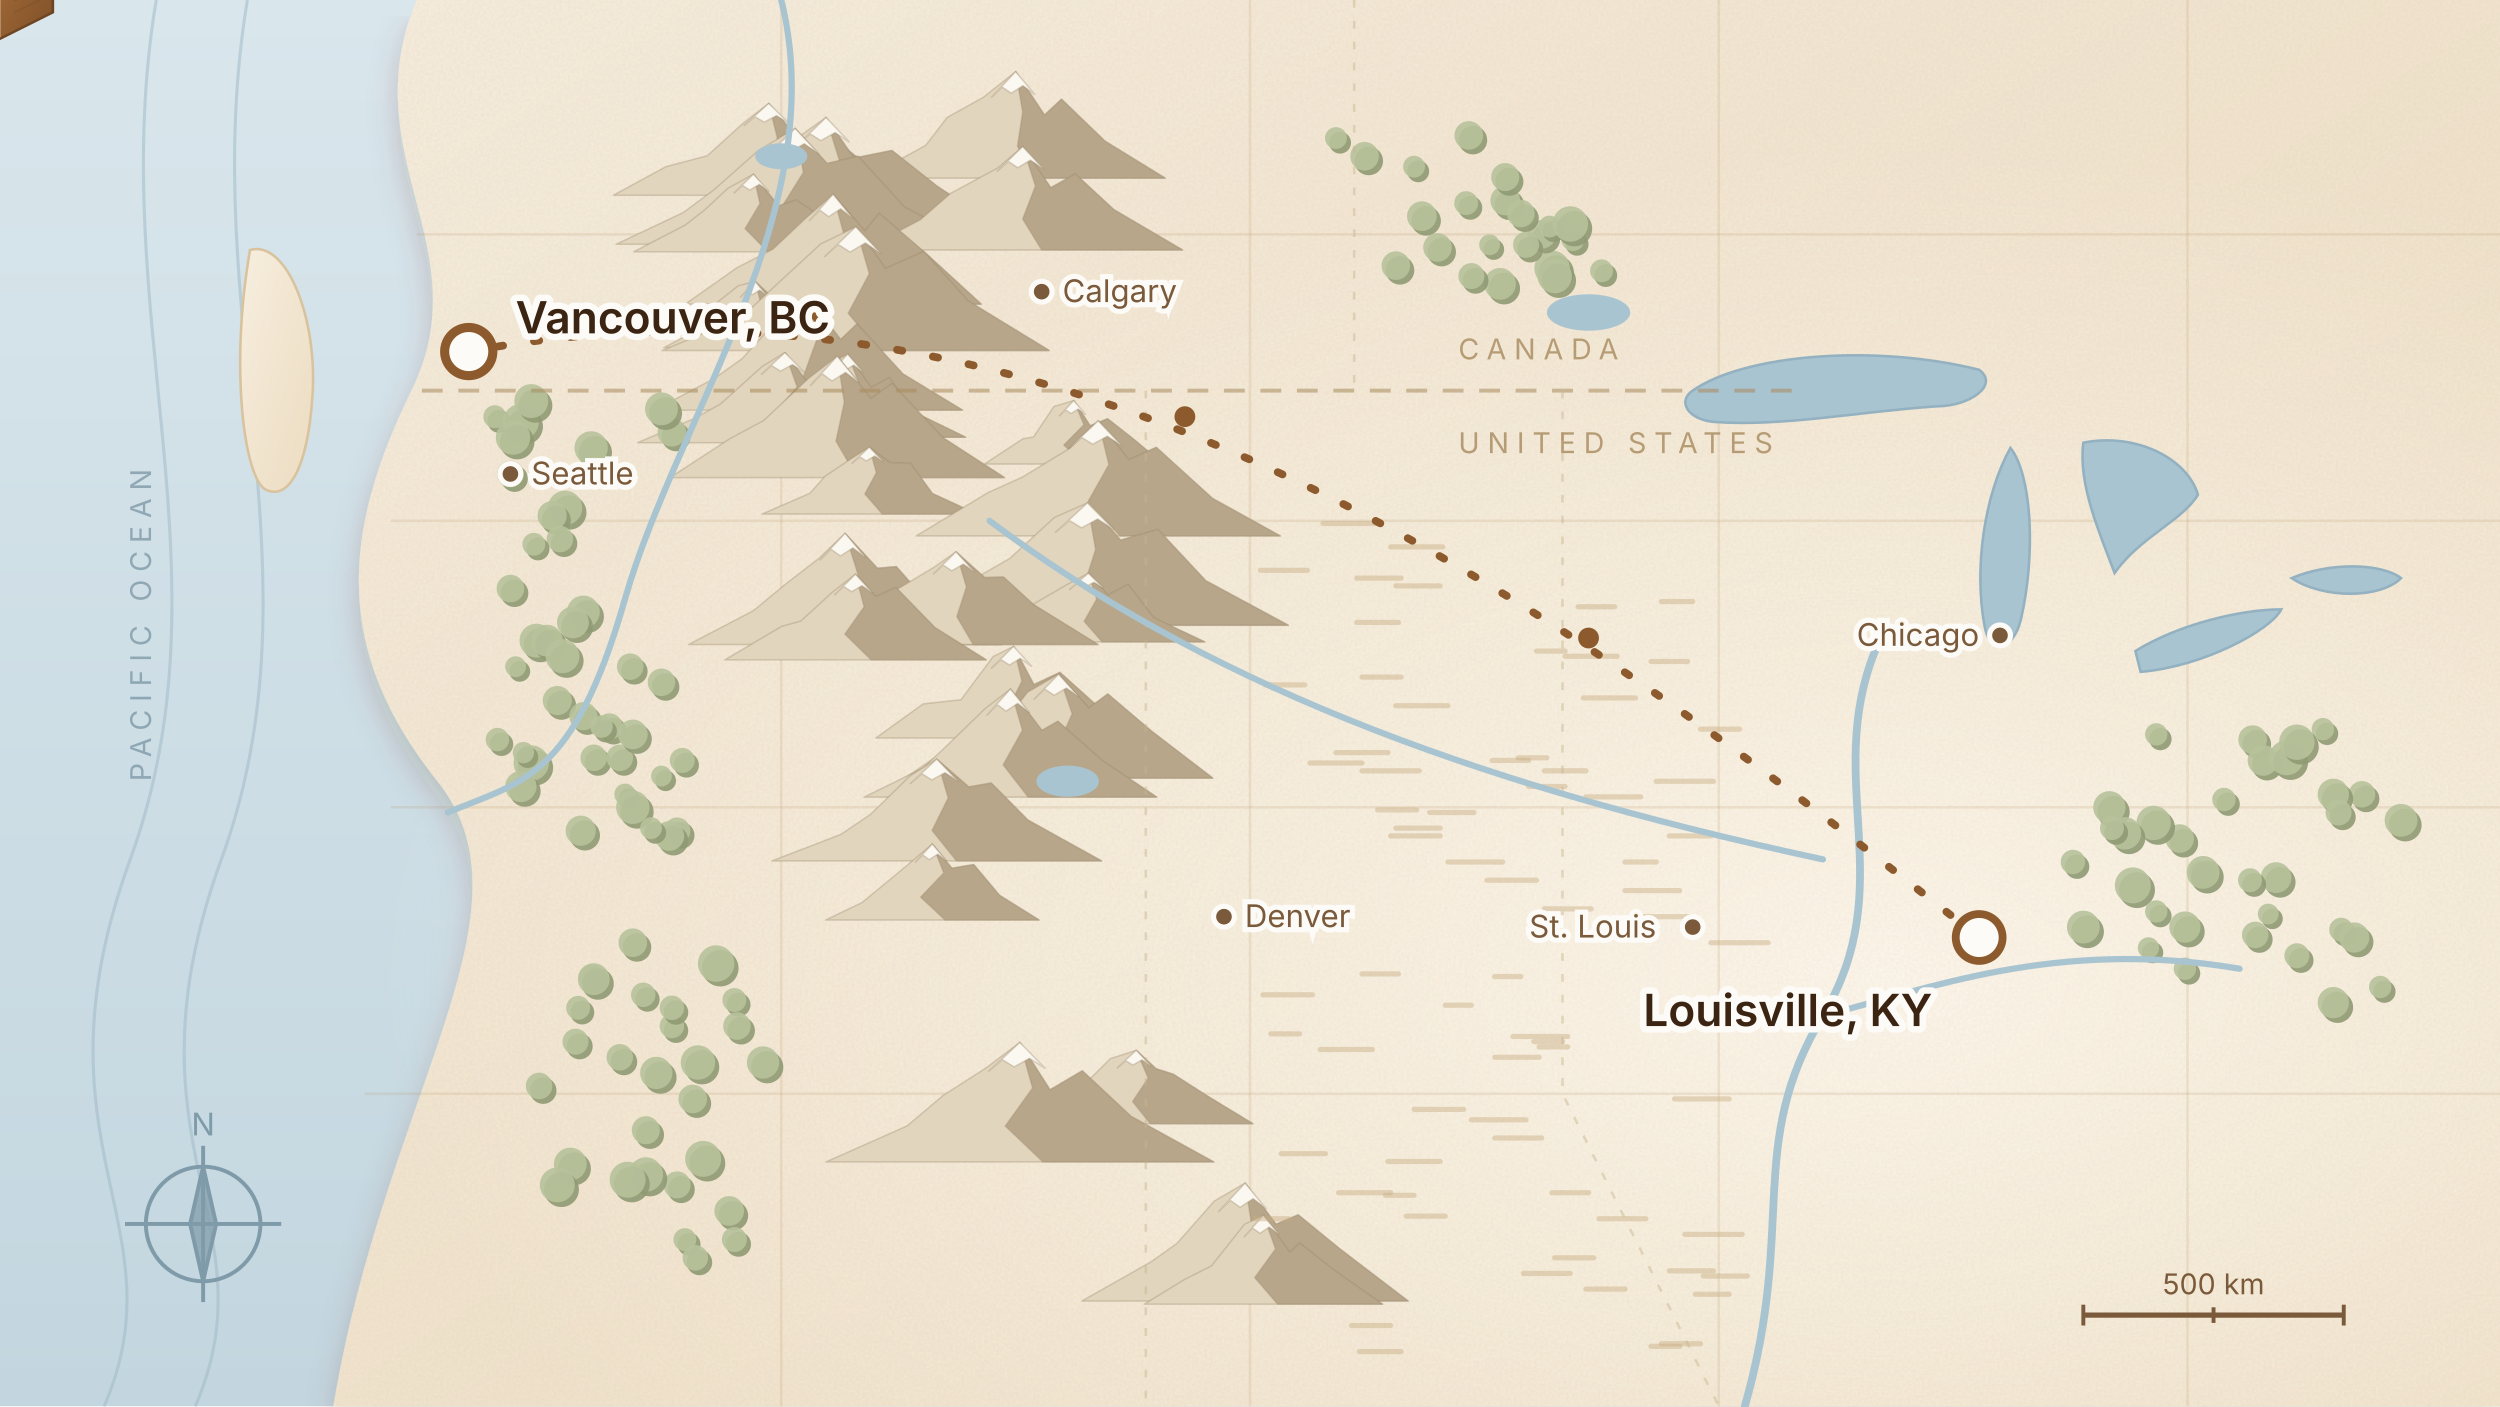
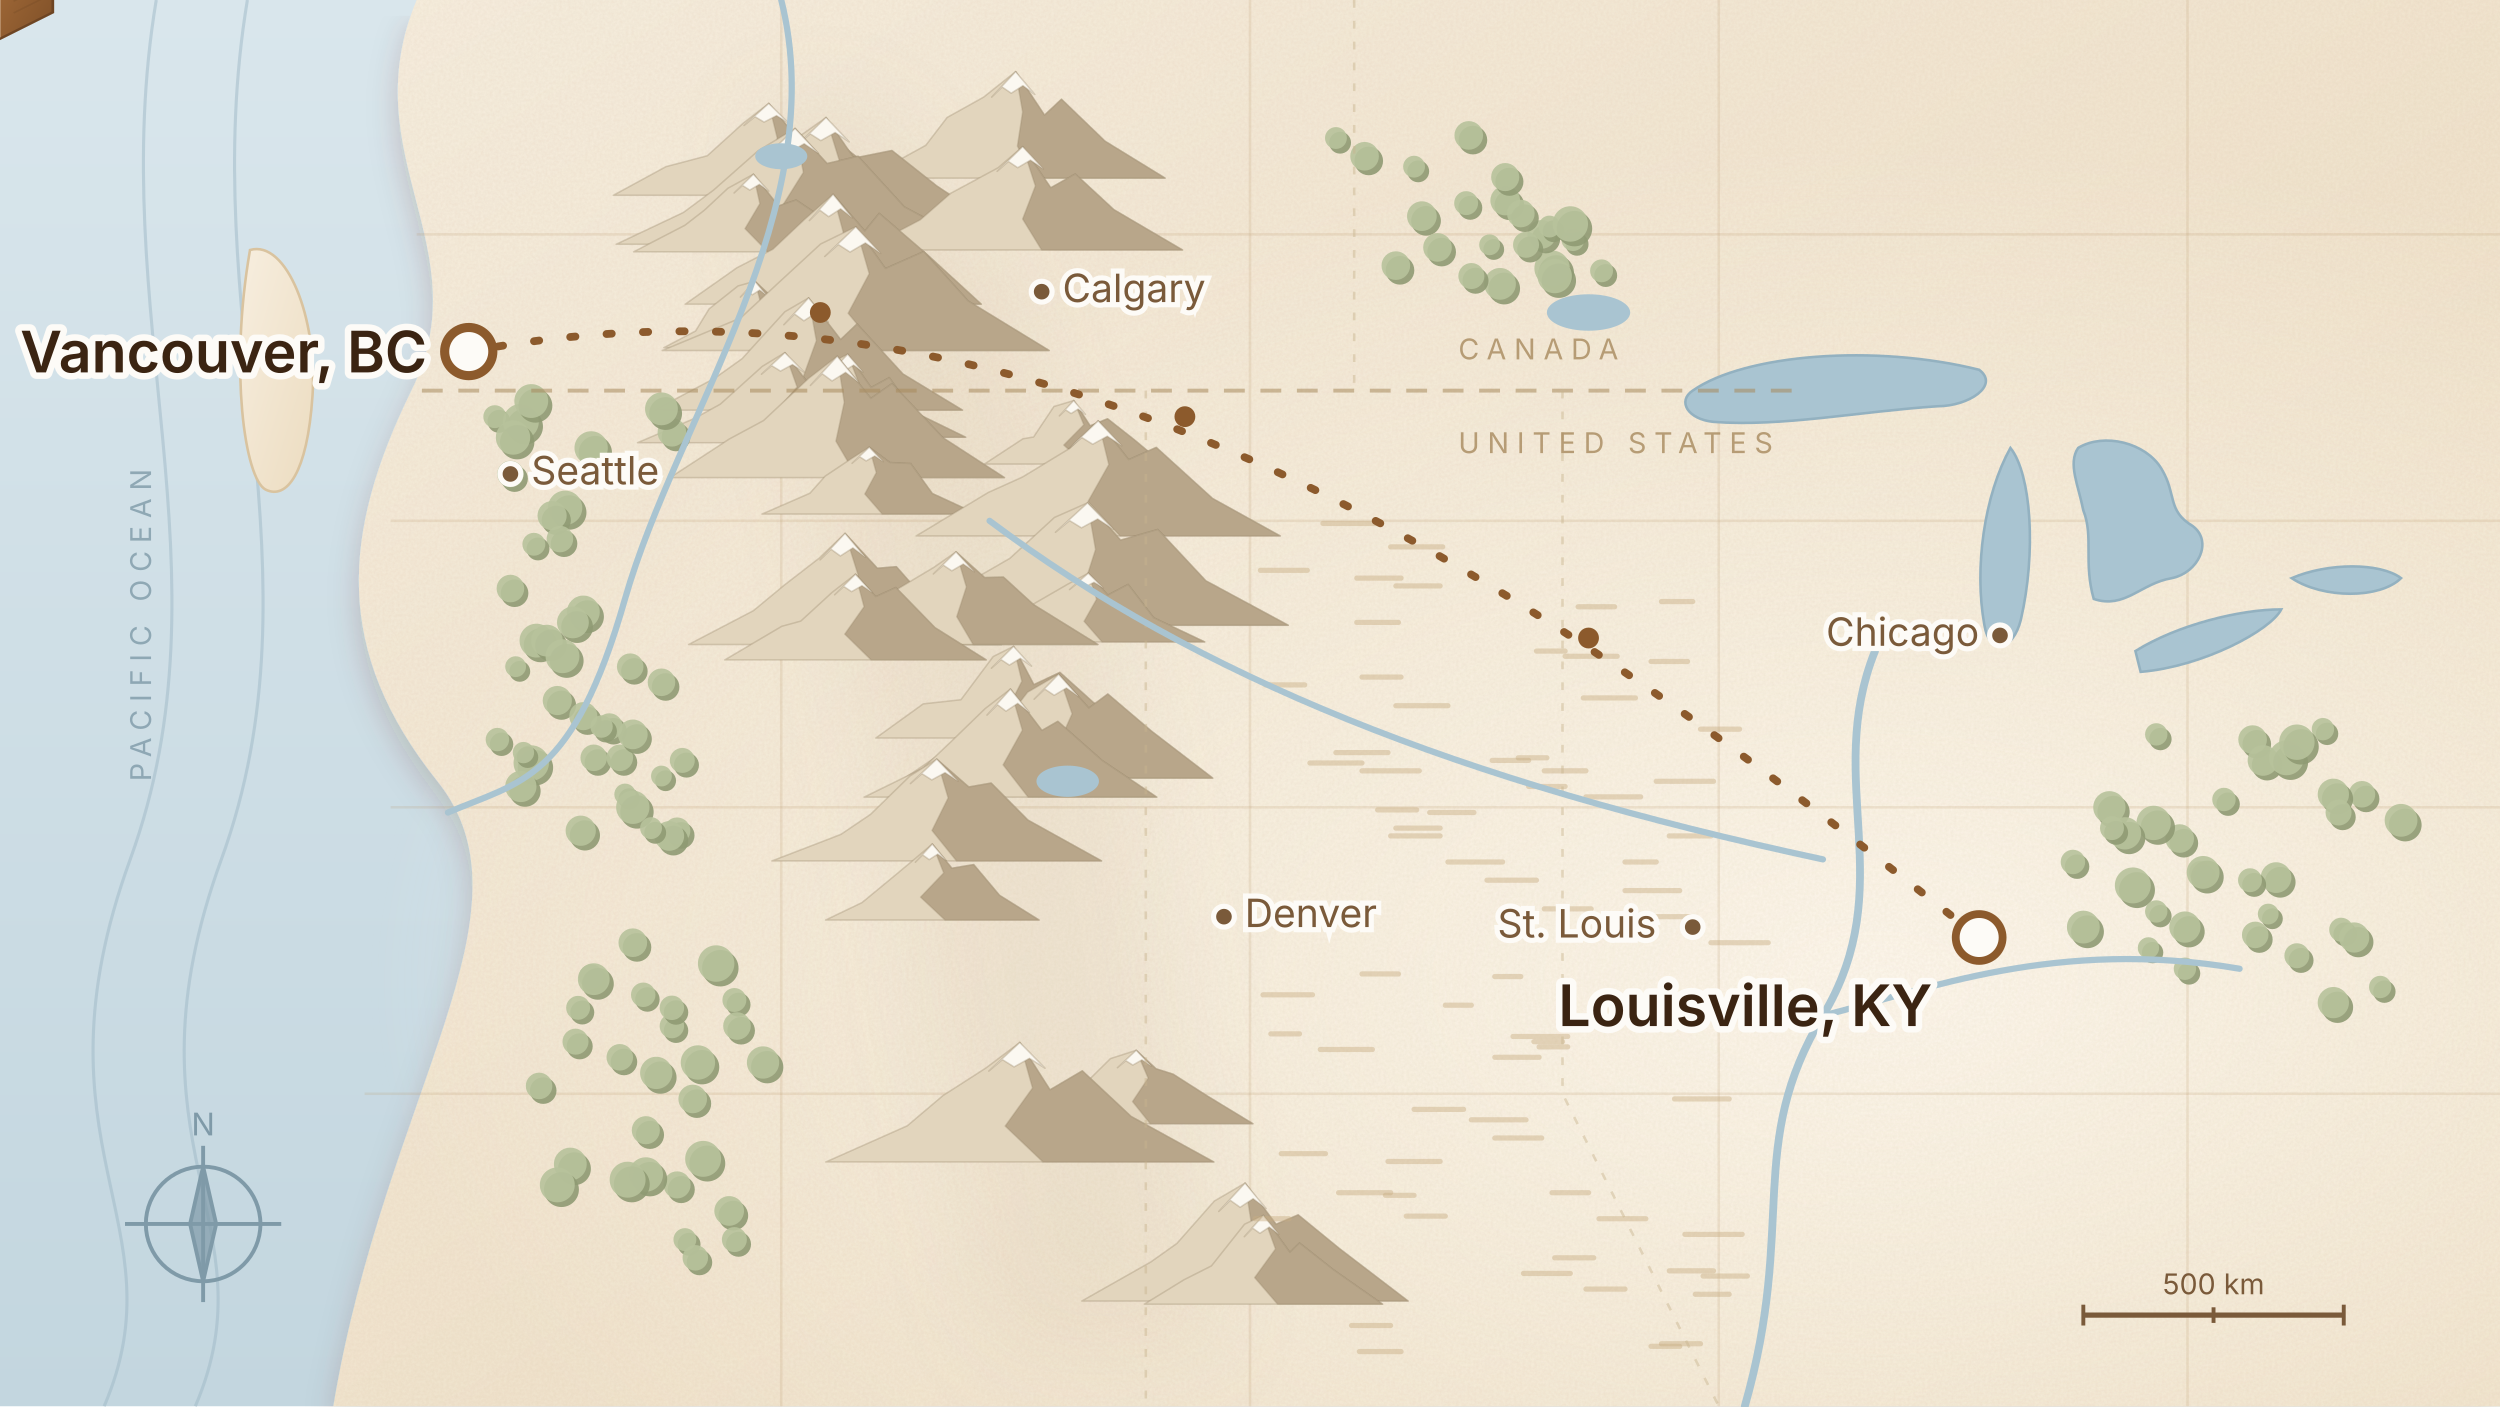
<svg xmlns="http://www.w3.org/2000/svg" viewBox="0 0 960 540" width="960" height="540">
  <style>
  text { font-family: -apple-system, "SF Pro Text", Inter, Helvetica, sans-serif; }
  .m-route { animation: march 1.6s linear infinite; }
  .m-box { offset-path: path("M760 360C620 250 420 90 180 135"); offset-rotate: 0deg; animation: ride 9s cubic-bezier(.45, 0, .55, 1) infinite; }
  .m-pulse { transform-box: fill-box; transform-origin: center; animation: pulse 2.2s ease-out infinite; }
  @keyframes march { to { stroke-dashoffset: -44; } }
  @keyframes ride { 0% { offset-distance: 0%; opacity: 0; } 8% { opacity: 1; } 88% { opacity: 1; } 100% { offset-distance: 100%; opacity: 0; } }
  @keyframes pulse { from { transform: scale(1); opacity: .8; } to { transform: scale(2.6); opacity: 0; } }
  @media (prefers-reduced-motion: reduce) { .m-route, .m-pulse { animation: none; } .m-box { animation: none; offset-distance: 55%; } }
</style>
  <defs>
    <linearGradient id="bx-t" x1="0" y1="0" x2="1" y2="1">
      <stop offset="0" stop-color="#f2cf9c" />
      <stop offset="1" stop-color="#dcab6f" />
    </linearGradient>
    <linearGradient id="bx-l" x1="0" y1="0" x2="0" y2="1">
      <stop offset="0" stop-color="#cf9a62" />
      <stop offset="1" stop-color="#b47b44" />
    </linearGradient>
    <linearGradient id="bx-r" x1="0" y1="0" x2="1" y2="1">
      <stop offset="0" stop-color="#a66d3a" />
      <stop offset="1" stop-color="#7f5028" />
    </linearGradient>
  </defs>
  <symbol id="bx" viewBox="0 0 40 40">
    <path d="M20 4 36 12V30L20 38 4 30V12Z" fill="#6e4523" />
    <path d="M20 4.8 35.2 12.4 20 20 4.8 12.4Z" fill="url(#bx-t)" />
    <path d="M4.8 12.4 20 20V37.2L4.8 29.6Z" fill="url(#bx-l)" />
    <path d="M20 20 35.2 12.4V29.6L20 37.2Z" fill="url(#bx-r)" />
    <path d="M24 26.5 34 21.5M24 30 34 25" stroke="#6e4523" stroke-opacity=".25" stroke-width=".5" />
    <path d="M10.4 9.6 14.4 7.6 30.4 15.6 26.4 17.6Z" fill="#f6dcaa" />
    <path d="M26.4 17.6 30.4 15.6V20.4L26.4 22.4Z" fill="#e2c086" />
    <path d="M4.8 12.4 20 4.8 35.2 12.4" fill="none" stroke="#fff3dc" stroke-opacity=".75" stroke-width=".7" stroke-linejoin="round" />
    <path d="M20 20V37.2" stroke="#fff3dc" stroke-opacity=".35" stroke-width=".5" />
  </symbol>
  <symbol id="bxl" viewBox="0 0 40 40">
    <use href="#bx" />
    <path d="M8 20.5 15.5 24.2V30.4L8 26.7Z" fill="#fbfaf5" />
    <path d="M9.4 23 9.4 26.4M10.6 23.6 10.6 27M12 24.3 12 27.7M13.4 25 13.4 28.4M14.4 25.5 14.4 28.9" stroke="#2b2b2b" stroke-width=".55" />
  </symbol>
  <defs>
    <linearGradient id="m-sea" x1="0" y1="0" x2="0" y2="1">
      <stop offset="0" stop-color="#d9e6ec" />
      <stop offset="1" stop-color="#c3d6df" />
    </linearGradient>
    <linearGradient id="m-land" x1="0" y1="0" x2="1" y2="1">
      <stop offset="0" stop-color="#f7eedf" />
      <stop offset="1" stop-color="#ecdcc0" />
    </linearGradient>
    <radialGradient id="m-glow" cx=".75" cy=".7" r=".6">
      <stop offset="0" stop-color="#fffaf0" stop-opacity=".9" />
      <stop offset="1" stop-color="#fffaf0" stop-opacity="0" />
    </radialGradient>
    <filter id="m-grain">
      <feTurbulence type="fractalNoise" baseFrequency=".9" numOctaves="2" seed="4" />
      <feColorMatrix values="0 0 0 0 .35 0 0 0 0 .22 0 0 0 0 .1 0 0 0 .5 0" />
    </filter>
    <clipPath id="m-clip">
      <path d="M160 0C135 60 185 95 158 150S128 250 168 300 148 420 128 540H960V0Z" />
    </clipPath>
+     <filter id="m-blur" x="-20%" y="-20%" width="140%" height="140%">
+       <feGaussianBlur stdDeviation="18" />
+     </filter>
    <filter id="m-soft" x="-10%" y="-10%" width="120%" height="120%">
      <feDropShadow dx="0" dy="6" stdDeviation="6" flood-color="#5a3412" flood-opacity=".18" />
    </filter>
  </defs>
  <rect width="960" height="540" fill="url(#m-sea)" />
  <g fill="none" stroke="#9fb9c6" stroke-opacity=".5" stroke-width="1.2">
    <path d="M60 0C40 120 90 220 50 330S70 470 40 540" />
    <path d="M95 0C75 120 125 220 85 330S105 470 75 540" />
  </g>
  <path d="M160 0C135 60 185 95 158 150S128 250 168 300 148 420 128 540H960V0Z" fill="url(#m-land)" filter="url(#m-soft)" />
  <rect width="960" height="540" fill="url(#m-glow)" />
  <rect width="960" height="540" filter="url(#m-grain)" clip-path="url(#m-clip)" opacity=".18" />
  <g fill="none" stroke="#b89a6c" stroke-opacity=".18" stroke-width="1">
    <path d="M160 90H960M150 200H960M150 310H960M140 420H960" />
    <path d="M300 0V540M480 0V540M660 0V540M840 0V540" />
  </g>
+   <path d="M330 40C420 120 440 300 470 520L380 520C350 330 300 150 290 40Z" fill="#8a6a42" opacity=".07" filter="url(#m-blur)" />
  <g stroke="#9c8a6d" stroke-opacity=".35" stroke-width=".6" stroke-linejoin="round">
    <path d="M332.6 68.4L355.5 55.8L363.7 45.1L377.7 37.3L390.0 27.5L401.1 44.2L407.6 38.1L424.3 54.2L447.4 68.4Z" fill="#e2d5bd" />
    <path d="M390.0 27.5L392.7 43.0L390.7 56.1L396.9 68.4L447.4 68.4L424.3 54.2L407.6 38.1L401.1 44.2Z" fill="#b8a68a" />
    <path d="M380.8 37.3L390.0 27.5L397.4 36.3L392.8 32.9L388.3 35.8L384.8 33.4Z" fill="#fbf8f1" />
    <path d="M235.5 75.0L255.7 64.0L271.6 59.8L285.4 47.3L295.2 39.7L307.1 54.2L314.9 49.3L333.5 63.8L354.9 75.0Z" fill="#e2d5bd" />
    <path d="M295.2 39.7L298.5 53.1L294.6 64.4L302.4 75.0L354.9 75.0L333.5 63.8L314.9 49.3L307.1 54.2Z" fill="#b8a68a" />
    <path d="M285.7 48.2L295.2 39.7L303.0 47.4L298.2 44.4L293.4 46.9L289.9 44.8Z" fill="#fbf8f1" />
    <path d="M248.7 88.6L276.9 75.1L289.2 66.1L305.2 53.6L317.2 45.1L327.9 60.7L342.5 57.8L359.7 71.4L385.7 88.6Z" fill="#e2d5bd" />
    <path d="M317.2 45.1L322.3 61.6L315.0 75.5L325.5 88.6L385.7 88.6L359.7 71.4L342.5 57.8L327.9 60.7Z" fill="#b8a68a" />
    <path d="M306.3 55.6L317.2 45.1L326.1 54.5L320.7 50.9L315.2 54.0L311.1 51.4Z" fill="#fbf8f1" />
    <path d="M236.6 93.8L262.4 81.6L274.0 73.0L291.1 57.9L305.3 49.3L317.6 62.8L329.5 60.0L347.2 79.4L374.0 93.8Z" fill="#e2d5bd" />
    <path d="M305.3 49.3L308.5 66.2L299.6 80.4L313.6 93.8L374.0 93.8L347.2 79.4L329.5 60.0L317.6 62.8Z" fill="#b8a68a" />
    <path d="M294.3 60.0L305.3 49.3L314.3 58.9L308.8 55.2L303.3 58.4L299.1 55.7Z" fill="#fbf8f1" />
    <path d="M331.3 96.0L353.4 84.4L365.1 74.2L383.3 64.4L392.7 56.3L403.5 72.1L412.9 66.8L427.7 80.5L454.1 96.0Z" fill="#e2d5bd" />
    <path d="M392.7 56.3L397.6 71.4L392.7 84.1L400.0 96.0L454.1 96.0L427.7 80.5L412.9 66.8L403.5 72.1Z" fill="#b8a68a" />
    <path d="M382.9 65.8L392.7 56.3L400.7 64.9L395.7 61.5L390.8 64.4L387.2 62.0Z" fill="#fbf8f1" />
    <path d="M243.3 96.7L263.0 86.5L270.5 80.7L279.5 72.3L289.3 66.9L298.9 79.1L305.7 76.8L315.5 83.4L335.2 96.7Z" fill="#e2d5bd" />
    <path d="M289.3 66.9L291.8 78.2L286.1 87.8L294.8 96.7L335.2 96.7L315.5 83.4L305.7 76.8L298.9 79.1Z" fill="#b8a68a" />
    <path d="M281.9 74.1L289.3 66.9L295.2 73.4L291.6 70.8L287.9 73.0L285.1 71.2Z" fill="#fbf8f1" />
    <path d="M263.1 116.8L283.0 102.8L296.8 95.7L309.0 84.2L319.9 74.6L332.1 88.7L337.6 81.9L356.3 98.0L376.8 116.8Z" fill="#e2d5bd" />
    <path d="M319.9 74.6L324.2 90.6L318.1 104.1L326.8 116.8L376.8 116.8L356.3 98.0L337.6 81.9L332.1 88.7Z" fill="#b8a68a" />
    <path d="M310.8 84.7L319.9 74.6L327.3 83.7L322.8 80.2L318.2 83.2L314.8 80.7Z" fill="#fbf8f1" />
    <path d="M254.9 133.5L267.1 127.1L272.3 118.6L283.4 109.8L289.9 108.0L297.5 115.1L300.4 111.4L311.7 123.5L324.9 133.5Z" fill="#e2d5bd" />
    <path d="M289.9 108.0L292.5 117.7L289.4 125.8L294.1 133.5L324.9 133.5L311.7 123.5L300.4 111.4L297.5 115.1Z" fill="#b8a68a" />
    <path d="M284.3 114.1L289.9 108.0L294.5 113.5L291.7 111.4L288.9 113.2L286.8 111.7Z" fill="#fbf8f1" />
    <path d="M254.3 134.6L284.4 122.1L298.5 109.0L315.1 93.7L328.6 87.1L340.0 103.1L354.7 96.6L371.8 115.6L402.9 134.6Z" fill="#e2d5bd" />
    <path d="M328.6 87.1L333.8 105.1L325.7 120.3L337.5 134.6L402.9 134.6L371.8 115.6L354.7 96.6L340.0 103.1Z" fill="#b8a68a" />
    <path d="M316.7 98.5L328.6 87.1L338.2 97.3L332.3 93.3L326.4 96.8L321.9 93.9Z" fill="#fbf8f1" />
    <path d="M251.3 157.5L274.5 145.2L285.0 137.7L301.4 119.7L310.5 114.4L322.8 130.4L329.1 124.4L346.7 143.6L369.6 157.5Z" fill="#e2d5bd" />
    <path d="M310.5 114.4L313.5 130.8L308.5 144.6L317.6 157.5L369.6 157.5L346.7 143.6L329.1 124.4L322.8 130.4Z" fill="#b8a68a" />
    <path d="M301.0 124.7L310.5 114.4L318.1 123.7L313.4 120.1L308.7 123.2L305.1 120.6Z" fill="#fbf8f1" />
    <path d="M280.3 167.9L299.7 159.5L309.2 151.7L318.0 140.0L325.5 136.0L334.5 148.8L341.5 145.0L350.9 158.2L370.8 167.9Z" fill="#e2d5bd" />
    <path d="M325.5 136.0L330.2 148.1L326.6 158.3L330.9 167.9L370.8 167.9L350.9 158.2L341.5 145.0L334.5 148.8Z" fill="#b8a68a" />
    <path d="M318.3 143.7L325.5 136.0L331.4 142.9L327.8 140.2L324.2 142.5L321.4 140.6Z" fill="#fbf8f1" />
    <path d="M244.8 170.0L266.6 160.7L276.6 155.2L292.7 140.7L301.4 135.4L310.0 146.8L320.9 145.3L335.3 154.0L358.0 170.0Z" fill="#e2d5bd" />
    <path d="M301.4 135.4L306.1 148.6L296.6 159.6L308.2 170.0L358.0 170.0L335.3 154.0L320.9 145.3L310.0 146.8Z" fill="#b8a68a" />
    <path d="M292.4 143.7L301.4 135.4L308.8 142.9L304.3 140.0L299.7 142.5L296.3 140.4Z" fill="#fbf8f1" />
    <path d="M378.0 178.2L392.8 168.5L396.9 167.8L404.7 156.1L412.3 153.8L418.6 163.5L425.3 160.8L435.6 168.9L446.7 178.2Z" fill="#e2d5bd" />
    <path d="M412.3 153.8L416.2 163.1L408.5 170.9L416.4 178.2L446.7 178.2L435.6 168.9L425.3 160.8L418.6 163.5Z" fill="#b8a68a" />
    <path d="M406.8 159.7L412.3 153.8L416.8 159.1L414.0 157.1L411.3 158.8L409.2 157.4Z" fill="#fbf8f1" />
    <path d="M257.3 183.4L280.0 168.6L293.2 161.5L310.5 145.3L321.5 136.8L334.4 153.0L342.5 147.3L362.1 168.1L385.7 183.4Z" fill="#e2d5bd" />
    <path d="M321.5 136.8L324.2 154.5L321.0 169.4L329.2 183.4L385.7 183.4L362.1 168.1L342.5 147.3L334.4 153.0Z" fill="#b8a68a" />
    <path d="M311.2 148.0L321.5 136.8L329.8 146.9L324.7 143.0L319.5 146.3L315.7 143.5Z" fill="#fbf8f1" />
    <path d="M292.6 197.4L311.0 189.4L316.9 182.8L326.5 176.4L333.8 171.7L341.7 177.6L349.7 178.0L358.0 189.5L375.1 197.4Z" fill="#e2d5bd" />
    <path d="M333.8 171.7L336.5 181.5L332.1 189.7L338.8 197.4L375.1 197.4L358.0 189.5L349.7 178.0L341.7 177.6Z" fill="#b8a68a" />
    <path d="M327.2 177.9L333.8 171.7L339.2 177.3L335.9 175.1L332.6 177.0L330.1 175.4Z" fill="#fbf8f1" />
    <path d="M351.8 205.8L379.5 189.1L392.6 183.2L410.9 172.1L421.7 161.6L433.4 176.5L444.0 171.8L465.6 191.4L491.6 205.8Z" fill="#e2d5bd" />
    <path d="M421.7 161.6L425.8 178.4L417.8 192.6L430.1 205.8L491.6 205.8L465.6 191.4L444.0 171.8L433.4 176.5Z" fill="#b8a68a" />
    <path d="M410.5 172.2L421.7 161.6L430.8 171.2L425.2 167.5L419.6 170.6L415.4 168.0Z" fill="#fbf8f1" />
    <path d="M340.6 240.1L368.0 225.8L387.8 214.4L404.9 198.7L417.6 193.1L430.3 207.4L444.6 203.3L463.0 223.0L494.7 240.1Z" fill="#e2d5bd" />
    <path d="M417.6 193.1L420.7 211.0L415.9 226.0L426.9 240.1L494.7 240.1L463.0 223.0L444.6 203.3L430.3 207.4Z" fill="#b8a68a" />
    <path d="M405.3 204.4L417.6 193.1L427.6 203.3L421.5 199.3L415.3 202.7L410.7 199.9Z" fill="#fbf8f1" />
    <path d="M373.1 246.5L387.8 238.1L397.6 231.5L409.9 224.4L417.9 220.1L425.4 228.5L433.2 224.4L443.0 237.2L462.6 246.5Z" fill="#e2d5bd" />
    <path d="M417.9 220.1L421.1 230.1L416.3 238.6L423.2 246.5L462.6 246.5L443.0 237.2L433.2 224.4L425.4 228.5Z" fill="#b8a68a" />
    <path d="M410.7 226.4L417.9 220.1L423.7 225.8L420.1 223.6L416.5 225.5L413.8 223.9Z" fill="#fbf8f1" />
    <path d="M264.4 247.5L289.3 234.5L301.4 224.5L314.6 214.3L324.5 204.8L336.9 218.2L344.2 217.6L358.8 234.2L384.6 247.5Z" fill="#e2d5bd" />
    <path d="M324.5 204.8L329.6 221.0L319.9 234.7L331.7 247.5L384.6 247.5L358.8 234.2L344.2 217.6L336.9 218.2Z" fill="#b8a68a" />
    <path d="M314.9 215.0L324.5 204.8L332.3 214.0L327.5 210.4L322.7 213.5L319.1 210.9Z" fill="#fbf8f1" />
    <path d="M312.7 247.5L331.8 237.5L342.8 227.3L358.7 217.8L367.1 211.9L378.1 221.8L385.3 221.6L396.9 232.2L421.6 247.5Z" fill="#e2d5bd" />
    <path d="M367.1 211.9L371.1 225.4L367.4 236.8L373.7 247.5L421.6 247.5L396.9 232.2L385.3 221.6L378.1 221.8Z" fill="#b8a68a" />
    <path d="M358.4 220.4L367.1 211.9L374.2 219.6L369.9 216.6L365.5 219.2L362.2 217.0Z" fill="#fbf8f1" />
    <path d="M278.3 253.4L300.2 240.5L307.5 238.5L319.5 227.5L328.5 220.5L336.3 229.1L344.0 225.6L359.0 241.0L378.7 253.4Z" fill="#e2d5bd" />
    <path d="M328.5 220.5L331.8 233.0L324.4 243.5L334.5 253.4L378.7 253.4L359.0 241.0L344.0 225.6L336.3 229.1Z" fill="#b8a68a" />
    <path d="M320.5 228.4L328.5 220.5L335.0 227.6L331.0 224.9L327.0 227.2L324.0 225.2Z" fill="#fbf8f1" />
    <path d="M336.3 283.4L354.5 270.3L369.0 268.7L381.4 252.1L389.2 248.2L397.0 262.9L407.0 258.2L419.9 269.8L442.1 283.4Z" fill="#e2d5bd" />
    <path d="M389.2 248.2L392.4 261.6L386.7 272.8L395.5 283.4L442.1 283.4L419.9 269.8L407.0 258.2L397.0 262.9Z" fill="#b8a68a" />
    <path d="M380.7 256.6L389.2 248.2L396.1 255.8L391.8 252.8L387.6 255.4L384.4 253.3Z" fill="#fbf8f1" />
    <path d="M347.4 298.8L370.5 283.1L382.9 280.9L394.6 265.8L406.5 258.9L418.1 271.9L425.4 266.5L442.1 280.7L465.7 298.8Z" fill="#e2d5bd" />
    <path d="M406.5 258.9L411.7 274.1L406.0 286.8L413.6 298.8L465.7 298.8L442.1 280.7L425.4 266.5L418.1 271.9Z" fill="#b8a68a" />
    <path d="M397.1 268.5L406.5 258.9L414.2 267.5L409.5 264.2L404.8 267.0L401.2 264.6Z" fill="#fbf8f1" />
    <path d="M331.8 306.1L354.4 295.0L365.2 284.8L378.3 272.1L388.0 264.6L400.1 280.5L406.2 277.0L423.2 292.0L444.2 306.1Z" fill="#e2d5bd" />
    <path d="M388.0 264.6L392.6 280.4L385.2 293.7L394.8 306.1L444.2 306.1L423.2 292.0L406.2 277.0L400.1 280.5Z" fill="#b8a68a" />
    <path d="M379.0 274.6L388.0 264.6L395.3 273.6L390.8 270.1L386.3 273.1L383.0 270.6Z" fill="#fbf8f1" />
    <path d="M296.4 330.6L322.9 320.4L334.3 312.7L349.4 298.0L359.7 291.5L372.0 302.2L380.6 300.7L394.7 314.9L423.0 330.6Z" fill="#e2d5bd" />
    <path d="M359.7 291.5L364.1 306.4L357.9 318.9L367.3 330.6L423.0 330.6L394.7 314.9L380.6 300.7L372.0 302.2Z" fill="#b8a68a" />
    <path d="M349.6 300.9L359.7 291.5L367.9 300.0L362.9 296.7L357.8 299.5L354.0 297.1Z" fill="#fbf8f1" />
    <path d="M317.0 353.3L331.0 346.6L341.8 337.7L351.3 329.8L358.0 324.1L365.5 333.4L373.9 332.0L383.8 343.8L399.0 353.3Z" fill="#e2d5bd" />
    <path d="M358.0 324.1L362.4 335.2L353.5 344.5L362.9 353.3L399.0 353.3L383.8 343.8L373.9 332.0L365.5 333.4Z" fill="#b8a68a" />
    <path d="M351.5 331.1L358.0 324.1L363.3 330.4L360.1 328.0L356.8 330.1L354.3 328.3Z" fill="#fbf8f1" />
    <path d="M391.5 431.5L409.2 423.9L416.0 416.8L426.4 406.5L436.3 403.3L443.9 410.4L450.5 412.5L463.5 420.8L481.1 431.5Z" fill="#e2d5bd" />
    <path d="M436.3 403.3L440.9 414.0L434.9 423.0L441.7 431.5L481.1 431.5L463.5 420.8L450.5 412.5L443.9 410.4Z" fill="#b8a68a" />
    <path d="M429.1 410.0L436.3 403.3L442.1 409.4L438.5 407.0L435.0 409.0L432.3 407.3Z" fill="#fbf8f1" />
    <path d="M317.1 446.2L348.4 432.3L362.1 420.7L378.6 410.1L391.6 400.3L403.2 418.5L415.6 411.2L434.3 428.7L466.1 446.2Z" fill="#e2d5bd" />
    <path d="M391.6 400.3L396.5 417.8L386.0 432.4L400.5 446.2L466.1 446.2L434.3 428.7L415.6 411.2L403.2 418.5Z" fill="#b8a68a" />
    <path d="M379.7 411.3L391.6 400.3L401.3 410.2L395.3 406.4L389.4 409.7L384.9 406.9Z" fill="#fbf8f1" />
    <path d="M415.4 499.6L441.9 484.6L451.9 477.5L466.3 461.2L478.1 454.3L490.0 470.1L498.5 466.5L514.4 479.5L540.7 499.6Z" fill="#e2d5bd" />
    <path d="M478.1 454.3L480.8 471.5L472.8 486.0L485.6 499.6L540.7 499.6L514.4 479.5L498.5 466.5L490.0 470.1Z" fill="#b8a68a" />
    <path d="M468.0 465.2L478.1 454.3L486.2 464.1L481.2 460.3L476.2 463.6L472.4 460.9Z" fill="#fbf8f1" />
    <path d="M439.4 500.8L454.7 491.4L465.2 486.1L477.9 470.1L485.1 466.7L495.3 480.9L499.0 477.3L512.2 487.7L530.9 500.8Z" fill="#e2d5bd" />
    <path d="M485.1 466.7L489.8 479.6L481.8 490.6L490.6 500.8L530.9 500.8L512.2 487.7L499.0 477.3L495.3 480.9Z" fill="#b8a68a" />
    <path d="M477.8 474.9L485.1 466.7L491.1 474.0L487.4 471.2L483.8 473.6L481.0 471.6Z" fill="#fbf8f1" />
  </g>
  <g fill="#a9c4d1" stroke="#93b1c0" stroke-width="1">
    <path d="M650 150c20-14 70-18 110-8 8 6-4 14-16 14-30 2-60 8-86 6-10-1-14-8-8-12z" />
    <path d="M772 172c8 10 10 40 4 66-3 12-12 14-14 2-4-22 0-50 10-68z" />
-     <path d="M800 170c20-4 40 6 44 20-6 10-22 16-32 30-6-16-14-34-12-50z" />
+     <path d="M798 172c10-6 26-2 32 8 6 10 2 16 12 22 8 6 2 18-8 20-12 2-18 12-30 8-4-14 0-24-4-34-2-10-6-18-2-24z" />
    <path d="M820 250c16-10 40-16 56-16-4 8-30 22-54 24z" />
    <path d="M880 222c14-6 34-6 42 0-8 8-30 8-42 0z" />
  </g>
  <path d="M720 250C700 300 730 340 700 390S690 470 670 540" fill="none" stroke="#a9c4d1" stroke-width="3" stroke-linecap="round" />
  <path d="M96 96c14-4 26 26 24 56s-10 40-18 36-14-46-6-92z" fill="url(#m-land)" stroke="#d9c39f" stroke-width="1" />
  <g fill="#b7c29c" fill-opacity=".9">
    <circle cx="192.6" cy="285.8" r="4.5" fill="#8f9a74" />
    <circle cx="191" cy="284" r="4.5" />
    <circle cx="215.6" cy="270.8" r="5.6" fill="#8f9a74" />
    <circle cx="214" cy="269" r="5.6" />
    <circle cx="224.6" cy="320.8" r="5.8" fill="#8f9a74" />
    <circle cx="223" cy="319" r="5.8" />
    <circle cx="218.6" cy="196.8" r="6.6" fill="#8f9a74" />
    <circle cx="217" cy="195" r="6.6" />
    <circle cx="229.6" cy="292.8" r="5.1" fill="#8f9a74" />
    <circle cx="228" cy="291" r="5.1" />
    <circle cx="207.6" cy="247.8" r="6.5" fill="#8f9a74" />
    <circle cx="206" cy="246" r="6.5" />
    <circle cx="205.6" cy="294.8" r="6.8" fill="#8f9a74" />
    <circle cx="204" cy="293" r="6.8" />
    <circle cx="255.6" cy="299.8" r="4.0" fill="#8f9a74" />
    <circle cx="254" cy="298" r="4.0" />
    <circle cx="241.6" cy="306.8" r="4.1" fill="#8f9a74" />
    <circle cx="240" cy="305" r="4.1" />
    <circle cx="213.6" cy="199.8" r="5.6" fill="#8f9a74" />
    <circle cx="212" cy="198" r="5.6" />
    <circle cx="225.6" cy="236.8" r="6.3" fill="#8f9a74" />
    <circle cx="224" cy="235" r="6.3" />
    <circle cx="191.6" cy="161.8" r="4.4" fill="#8f9a74" />
    <circle cx="190" cy="160" r="4.4" />
    <circle cx="201.6" cy="163.8" r="6.9" fill="#8f9a74" />
    <circle cx="200" cy="162" r="6.9" />
    <circle cx="259.6" cy="167.8" r="5.5" fill="#8f9a74" />
    <circle cx="258" cy="166" r="5.5" />
    <circle cx="216.6" cy="208.8" r="5.1" fill="#8f9a74" />
    <circle cx="215" cy="207" r="5.1" />
    <circle cx="243.6" cy="257.8" r="5.1" fill="#8f9a74" />
    <circle cx="242" cy="256" r="5.1" />
    <circle cx="206.6" cy="210.8" r="4.4" fill="#8f9a74" />
    <circle cx="205" cy="209" r="4.4" />
    <circle cx="235.6" cy="280.8" r="5.1" fill="#8f9a74" />
    <circle cx="234" cy="279" r="5.1" />
    <circle cx="197.6" cy="183.8" r="5.1" fill="#8f9a74" />
    <circle cx="196" cy="182" r="5.1" />
    <circle cx="239.6" cy="292.8" r="5.1" fill="#8f9a74" />
    <circle cx="238" cy="291" r="5.1" />
    <circle cx="255.6" cy="263.8" r="5.3" fill="#8f9a74" />
    <circle cx="254" cy="262" r="5.3" />
    <circle cx="221.6" cy="240.8" r="6.1" fill="#8f9a74" />
    <circle cx="220" cy="239" r="6.1" />
    <circle cx="225.6" cy="276.8" r="5.4" fill="#8f9a74" />
    <circle cx="224" cy="275" r="5.4" />
    <circle cx="211.6" cy="247.8" r="6.1" fill="#8f9a74" />
    <circle cx="210" cy="246" r="6.1" />
    <circle cx="197.6" cy="227.8" r="5.3" fill="#8f9a74" />
    <circle cx="196" cy="226" r="5.3" />
    <circle cx="261.6" cy="320.8" r="5.1" fill="#8f9a74" />
    <circle cx="260" cy="319" r="5.1" />
    <circle cx="263.6" cy="293.8" r="4.8" fill="#8f9a74" />
    <circle cx="262" cy="292" r="4.8" />
    <circle cx="228.6" cy="173.8" r="6.4" fill="#8f9a74" />
    <circle cx="227" cy="172" r="6.4" />
    <circle cx="244.6" cy="311.8" r="6.4" fill="#8f9a74" />
    <circle cx="243" cy="310" r="6.4" />
    <circle cx="244.6" cy="283.8" r="5.7" fill="#8f9a74" />
    <circle cx="243" cy="282" r="5.7" />
    <circle cx="199.6" cy="257.8" r="4.0" fill="#8f9a74" />
    <circle cx="198" cy="256" r="4.0" />
    <circle cx="202.6" cy="290.8" r="4.1" fill="#8f9a74" />
    <circle cx="201" cy="289" r="4.1" />
    <circle cx="198.6" cy="169.8" r="6.6" fill="#8f9a74" />
    <circle cx="197" cy="168" r="6.6" />
    <circle cx="205.6" cy="155.8" r="6.5" fill="#8f9a74" />
    <circle cx="204" cy="154" r="6.5" />
    <circle cx="201.6" cy="303.8" r="6.0" fill="#8f9a74" />
    <circle cx="200" cy="302" r="6.0" />
    <circle cx="258.6" cy="322.8" r="5.7" fill="#8f9a74" />
    <circle cx="257" cy="321" r="5.7" />
    <circle cx="255.6" cy="158.8" r="6.3" fill="#8f9a74" />
    <circle cx="254" cy="157" r="6.3" />
    <circle cx="232.6" cy="280.8" r="4.3" fill="#8f9a74" />
    <circle cx="231" cy="279" r="4.3" />
    <circle cx="251.6" cy="319.8" r="4.2" fill="#8f9a74" />
    <circle cx="250" cy="318" r="4.2" />
    <circle cx="217.6" cy="253.8" r="6.5" fill="#8f9a74" />
    <circle cx="216" cy="252" r="6.5" />
    <circle cx="228.6" cy="376.8" r="4.7" fill="#8f9a74" />
    <circle cx="227" cy="375" r="4.7" />
    <circle cx="261.6" cy="456.8" r="5.2" fill="#8f9a74" />
    <circle cx="260" cy="455" r="5.2" />
    <circle cx="239.6" cy="407.8" r="5.1" fill="#8f9a74" />
    <circle cx="238" cy="406" r="5.1" />
    <circle cx="244.6" cy="363.8" r="5.5" fill="#8f9a74" />
    <circle cx="243" cy="362" r="5.5" />
    <circle cx="294.6" cy="409.8" r="6.2" fill="#8f9a74" />
    <circle cx="293" cy="408" r="6.2" />
    <circle cx="220.6" cy="448.8" r="6.3" fill="#8f9a74" />
    <circle cx="219" cy="447" r="6.3" />
    <circle cx="267.6" cy="423.8" r="5.5" fill="#8f9a74" />
    <circle cx="266" cy="422" r="5.5" />
    <circle cx="264.6" cy="477.8" r="4.4" fill="#8f9a74" />
    <circle cx="263" cy="476" r="4.4" />
    <circle cx="215.6" cy="456.8" r="6.7" fill="#8f9a74" />
    <circle cx="214" cy="455" r="6.7" />
    <circle cx="253.6" cy="413.8" r="6.2" fill="#8f9a74" />
    <circle cx="252" cy="412" r="6.2" />
    <circle cx="223.6" cy="388.8" r="4.6" fill="#8f9a74" />
    <circle cx="222" cy="387" r="4.6" />
    <circle cx="259.6" cy="395.8" r="4.7" fill="#8f9a74" />
    <circle cx="258" cy="394" r="4.7" />
    <circle cx="268.6" cy="484.8" r="4.9" fill="#8f9a74" />
    <circle cx="267" cy="483" r="4.9" />
    <circle cx="269.6" cy="409.8" r="6.6" fill="#8f9a74" />
    <circle cx="268" cy="408" r="6.6" />
    <circle cx="259.6" cy="388.8" r="4.7" fill="#8f9a74" />
    <circle cx="258" cy="387" r="4.7" />
    <circle cx="208.6" cy="418.8" r="5.1" fill="#8f9a74" />
    <circle cx="207" cy="417" r="5.1" />
    <circle cx="222.6" cy="401.8" r="5.0" fill="#8f9a74" />
    <circle cx="221" cy="400" r="5.0" />
    <circle cx="276.6" cy="371.8" r="7.0" fill="#8f9a74" />
    <circle cx="275" cy="370" r="7.0" />
    <circle cx="249.6" cy="435.8" r="5.4" fill="#8f9a74" />
    <circle cx="248" cy="434" r="5.4" />
    <circle cx="281.6" cy="466.8" r="5.7" fill="#8f9a74" />
    <circle cx="280" cy="465" r="5.7" />
    <circle cx="249.6" cy="452.8" r="6.6" fill="#8f9a74" />
    <circle cx="248" cy="451" r="6.6" />
    <circle cx="242.6" cy="454.8" r="6.9" fill="#8f9a74" />
    <circle cx="241" cy="453" r="6.9" />
    <circle cx="248.6" cy="383.8" r="4.7" fill="#8f9a74" />
    <circle cx="247" cy="382" r="4.7" />
    <circle cx="271.6" cy="446.8" r="6.9" fill="#8f9a74" />
    <circle cx="270" cy="445" r="6.9" />
    <circle cx="283.6" cy="385.8" r="4.6" fill="#8f9a74" />
    <circle cx="282" cy="384" r="4.6" />
    <circle cx="229.6" cy="377.8" r="6.1" fill="#8f9a74" />
    <circle cx="228" cy="376" r="6.1" />
    <circle cx="283.6" cy="477.8" r="4.8" fill="#8f9a74" />
    <circle cx="282" cy="476" r="4.8" />
    <circle cx="284.6" cy="395.8" r="5.3" fill="#8f9a74" />
    <circle cx="283" cy="394" r="5.3" />
    <circle cx="893.6" cy="281.8" r="4.3" fill="#8f9a74" />
    <circle cx="892" cy="280" r="4.3" />
    <circle cx="908.6" cy="306.8" r="5.1" fill="#8f9a74" />
    <circle cx="907" cy="305" r="5.1" />
    <circle cx="872.6" cy="352.8" r="4.0" fill="#8f9a74" />
    <circle cx="871" cy="351" r="4.0" />
    <circle cx="838.6" cy="323.8" r="5.5" fill="#8f9a74" />
    <circle cx="837" cy="322" r="5.5" />
    <circle cx="820.6" cy="341.8" r="6.9" fill="#8f9a74" />
    <circle cx="819" cy="340" r="6.9" />
    <circle cx="846.6" cy="336.8" r="4.4" fill="#8f9a74" />
    <circle cx="845" cy="335" r="4.4" />
    <circle cx="829.6" cy="351.8" r="4.3" fill="#8f9a74" />
    <circle cx="828" cy="350" r="4.3" />
    <circle cx="915.6" cy="380.8" r="4.3" fill="#8f9a74" />
    <circle cx="914" cy="379" r="4.3" />
    <circle cx="923.6" cy="316.8" r="6.3" fill="#8f9a74" />
    <circle cx="922" cy="315" r="6.3" />
    <circle cx="897.6" cy="306.8" r="6.0" fill="#8f9a74" />
    <circle cx="896" cy="305" r="6.0" />
    <circle cx="883.6" cy="368.8" r="4.8" fill="#8f9a74" />
    <circle cx="882" cy="367" r="4.8" />
    <circle cx="897.6" cy="386.8" r="6.0" fill="#8f9a74" />
    <circle cx="896" cy="385" r="6.0" />
    <circle cx="866.6" cy="285.8" r="5.5" fill="#8f9a74" />
    <circle cx="865" cy="284" r="5.5" />
    <circle cx="840.6" cy="357.8" r="6.0" fill="#8f9a74" />
    <circle cx="839" cy="356" r="6.0" />
    <circle cx="870.6" cy="293.8" r="5.9" fill="#8f9a74" />
    <circle cx="869" cy="292" r="5.9" />
    <circle cx="879.6" cy="292.8" r="6.7" fill="#8f9a74" />
    <circle cx="878" cy="291" r="6.7" />
    <circle cx="883.6" cy="286.8" r="6.8" fill="#8f9a74" />
    <circle cx="882" cy="285" r="6.8" />
    <circle cx="811.6" cy="311.8" r="6.2" fill="#8f9a74" />
    <circle cx="810" cy="310" r="6.2" />
    <circle cx="875.6" cy="338.8" r="5.9" fill="#8f9a74" />
    <circle cx="874" cy="337" r="5.9" />
    <circle cx="855.6" cy="308.8" r="4.5" fill="#8f9a74" />
    <circle cx="854" cy="307" r="4.5" />
    <circle cx="801.6" cy="357.8" r="6.3" fill="#8f9a74" />
    <circle cx="800" cy="356" r="6.3" />
    <circle cx="867.6" cy="360.8" r="5.1" fill="#8f9a74" />
    <circle cx="866" cy="359" r="5.1" />
    <circle cx="828.6" cy="317.8" r="6.6" fill="#8f9a74" />
    <circle cx="827" cy="316" r="6.6" />
    <circle cx="797.6" cy="332.8" r="4.7" fill="#8f9a74" />
    <circle cx="796" cy="331" r="4.7" />
    <circle cx="899.6" cy="313.8" r="5.0" fill="#8f9a74" />
    <circle cx="898" cy="312" r="5.0" />
    <circle cx="847.6" cy="336.8" r="6.3" fill="#8f9a74" />
    <circle cx="846" cy="335" r="6.3" />
    <circle cx="840.6" cy="373.8" r="4.3" fill="#8f9a74" />
    <circle cx="839" cy="372" r="4.3" />
    <circle cx="829.6" cy="283.8" r="4.3" fill="#8f9a74" />
    <circle cx="828" cy="282" r="4.3" />
    <circle cx="900.6" cy="358.8" r="4.6" fill="#8f9a74" />
    <circle cx="899" cy="357" r="4.6" />
    <circle cx="817.6" cy="321.8" r="6.2" fill="#8f9a74" />
    <circle cx="816" cy="320" r="6.2" />
    <circle cx="905.6" cy="361.8" r="5.8" fill="#8f9a74" />
    <circle cx="904" cy="360" r="5.8" />
    <circle cx="812.6" cy="319.8" r="4.6" fill="#8f9a74" />
    <circle cx="811" cy="318" r="4.6" />
    <circle cx="865.6" cy="339.8" r="4.6" fill="#8f9a74" />
    <circle cx="864" cy="338" r="4.6" />
    <circle cx="826.6" cy="365.8" r="4.1" fill="#8f9a74" />
    <circle cx="825" cy="364" r="4.1" />
    <circle cx="597.6" cy="104.8" r="6.8" fill="#8f9a74" />
    <circle cx="596" cy="103" r="6.8" />
    <circle cx="547.6" cy="84.8" r="5.7" fill="#8f9a74" />
    <circle cx="546" cy="83" r="5.7" />
    <circle cx="577.6" cy="110.8" r="6.1" fill="#8f9a74" />
    <circle cx="576" cy="109" r="6.1" />
    <circle cx="537.6" cy="103.8" r="5.5" fill="#8f9a74" />
    <circle cx="536" cy="102" r="5.5" />
    <circle cx="573.6" cy="95.8" r="4.0" fill="#8f9a74" />
    <circle cx="572" cy="94" r="4.0" />
    <circle cx="593.6" cy="91.8" r="5.5" fill="#8f9a74" />
    <circle cx="592" cy="90" r="5.5" />
    <circle cx="564.6" cy="79.8" r="4.6" fill="#8f9a74" />
    <circle cx="563" cy="78" r="4.6" />
    <circle cx="565.6" cy="53.8" r="5.5" fill="#8f9a74" />
    <circle cx="564" cy="52" r="5.5" />
    <circle cx="579.6" cy="78.8" r="5.7" fill="#8f9a74" />
    <circle cx="578" cy="77" r="5.7" />
    <circle cx="616.6" cy="105.8" r="4.4" fill="#8f9a74" />
    <circle cx="615" cy="104" r="4.4" />
    <circle cx="596.6" cy="88.8" r="4.2" fill="#8f9a74" />
    <circle cx="595" cy="87" r="4.2" />
    <circle cx="544.6" cy="65.8" r="4.2" fill="#8f9a74" />
    <circle cx="543" cy="64" r="4.2" />
    <circle cx="566.6" cy="107.8" r="5.0" fill="#8f9a74" />
    <circle cx="565" cy="106" r="5.0" />
    <circle cx="605.6" cy="93.8" r="4.4" fill="#8f9a74" />
    <circle cx="604" cy="92" r="4.4" />
    <circle cx="604.6" cy="87.8" r="6.8" fill="#8f9a74" />
    <circle cx="603" cy="86" r="6.8" />
    <circle cx="587.6" cy="95.8" r="5.0" fill="#8f9a74" />
    <circle cx="586" cy="94" r="5.0" />
    <circle cx="598.6" cy="107.8" r="6.6" fill="#8f9a74" />
    <circle cx="597" cy="106" r="6.6" />
    <circle cx="553.6" cy="96.8" r="5.5" fill="#8f9a74" />
    <circle cx="552" cy="95" r="5.5" />
    <circle cx="514.6" cy="54.8" r="4.2" fill="#8f9a74" />
    <circle cx="513" cy="53" r="4.2" />
    <circle cx="525.6" cy="61.8" r="5.5" fill="#8f9a74" />
    <circle cx="524" cy="60" r="5.5" />
    <circle cx="585.6" cy="83.8" r="5.3" fill="#8f9a74" />
    <circle cx="584" cy="82" r="5.3" />
    <circle cx="579.6" cy="69.8" r="5.4" fill="#8f9a74" />
    <circle cx="578" cy="68" r="5.4" />
  </g>
  <g stroke="#c8ae84" stroke-opacity=".45" stroke-width="2" stroke-linecap="round">
    <path d="M523 374h14" />
    <path d="M589 400h11" />
    <path d="M482 468h13" />
    <path d="M522 519h16" />
    <path d="M631 352h18" />
    <path d="M507 403h20" />
    <path d="M574 437h18" />
    <path d="M492 443h17" />
    <path d="M534 210h20" />
    <path d="M565 430h21" />
    <path d="M609 495h15" />
    <path d="M624 342h21" />
    <path d="M638 231h12" />
    <path d="M519 509h15" />
    <path d="M593 296h16" />
    <path d="M549 312h17" />
    <path d="M585 489h18" />
    <path d="M647 474h22" />
    <path d="M601 252h20" />
    <path d="M654 490h17" />
    <path d="M608 268h20" />
    <path d="M583 291h11" />
    <path d="M634 517h11" />
    <path d="M624 331h12" />
    <path d="M533 446h20" />
    <path d="M488 397h11" />
    <path d="M609 306h21" />
    <path d="M657 362h22" />
    <path d="M536 225h17" />
    <path d="M486 263h15" />
    <path d="M590 250h11" />
    <path d="M636 300h22" />
    <path d="M641 321h16" />
    <path d="M574 406h17" />
    <path d="M581 398h21" />
    <path d="M571 338h19" />
    <path d="M523 296h22" />
    <path d="M574 375h10" />
    <path d="M555 386h10" />
    <path d="M591 402h11" />
    <path d="M593 349h18" />
    <path d="M543 426h19" />
    <path d="M484 219h18" />
    <path d="M653 280h15" />
    <path d="M587 302h14" />
    <path d="M536 318h17" />
    <path d="M534 321h19" />
    <path d="M485 382h19" />
    <path d="M536 271h20" />
    <path d="M523 260h15" />
    <path d="M606 233h14" />
    <path d="M540 467h15" />
    <path d="M634 254h14" />
    <path d="M597 483h15" />
    <path d="M521 239h16" />
    <path d="M514 458h20" />
    <path d="M513 289h20" />
    <path d="M596 458h14" />
    <path d="M503 293h20" />
    <path d="M529 311h15" />
    <path d="M556 331h21" />
    <path d="M508 201h21" />
    <path d="M638 516h15" />
    <path d="M651 497h13" />
    <path d="M614 468h18" />
    <path d="M573 292h14" />
    <path d="M521 222h17" />
    <path d="M532 459h11" />
    <path d="M643 422h21" />
    <path d="M641 488h17" />
  </g>
  <path d="M162 150H690" fill="none" stroke="#a88a5e" stroke-opacity=".55" stroke-width="1.5" stroke-dasharray="8 6" />
  <g fill="none" stroke="#c9b48f" stroke-opacity=".45" stroke-width="1" stroke-dasharray="3 5">
    <path d="M440 150V540M600 150V420L660 540M520 0V150" />
  </g>
  <g fill="none" stroke="#a9c4d1" stroke-width="2.4" stroke-linecap="round">
    <path d="M300 0C320 80 260 160 240 230S200 300 172 312" />
    <path d="M380 200C460 260 560 300 700 330" />
    <path d="M700 390C740 380 790 360 860 372" />
  </g>
  <g fill="#a9c4d1">
    <ellipse cx="410" cy="300" rx="12" ry="6" />
    <ellipse cx="300" cy="60" rx="10" ry="5" />
    <ellipse cx="610" cy="120" rx="16" ry="7" />
  </g>
-   <g font-size="12" fill="#7a5a3a" stroke="#fdfbf7" stroke-width="4" paint-order="stroke">
+   <g font-size="15" fill="#7a5a3a" stroke="#fdfbf7" stroke-width="4" paint-order="stroke">
    <circle cx="196" cy="182" r="3" />
    <text x="204" y="186">Seattle</text>
    <circle cx="400" cy="112" r="3" />
    <text x="408" y="116">Calgary</text>
    <circle cx="470" cy="352" r="3" />
    <text x="478" y="356">Denver</text>
    <circle cx="768" cy="244" r="3" />
    <text x="760" y="248" text-anchor="end">Chicago</text>
    <circle cx="650" cy="356" r="3" />
    <text x="636" y="360" text-anchor="end">St. Louis</text>
  </g>
  <g font-size="11" letter-spacing="3" fill="#a88a5e" fill-opacity=".8">
    <text x="560" y="138">CANADA</text>
    <text x="560" y="174">UNITED STATES</text>
    <text x="58" y="300" fill="#7f9aa8" transform="rotate(-90 58 300)">PACIFIC OCEAN</text>
  </g>
  <g transform="translate(78 470)" fill="none" stroke="#7f9aa8" stroke-width="1.5">
    <circle r="22" />
    <path d="M0-30V30M-30 0H30" />
    <path d="M0-22 5 0 0 22-5 0Z" fill="#7f9aa8" fill-opacity=".7" />
    <text y="-34" text-anchor="middle" font-size="12" fill="#7f9aa8" stroke="none">N</text>
  </g>
  <g transform="translate(800 505)" font-size="11" fill="#7a5a3a">
    <path d="M0 0H100" stroke="#7a5a3a" stroke-width="2" />
    <path d="M0-4V4M50-3V3M100-4V4" stroke="#7a5a3a" stroke-width="1.5" />
    <text x="50" y="-8" text-anchor="middle">500 km</text>
  </g>
  <path class="m-route" d="M760 360C620 250 420 90 180 135" fill="none" stroke="#8c5a2c" stroke-width="3" stroke-dasharray="2 12" stroke-linecap="round" />
  <g fill="#8c5a2c">
    <circle cx="610" cy="245" r="4" />
    <circle cx="455" cy="160" r="4" />
    <circle cx="315" cy="120" r="4" />
  </g>
  <circle class="m-pulse" cx="180" cy="135" r="10" fill="none" stroke="#8c5a2c" stroke-width="2" />
  <circle cx="180" cy="135" r="9" fill="#fdfbf7" stroke="#8c5a2c" stroke-width="3" />
  <circle cx="760" cy="360" r="9" fill="#fdfbf7" stroke="#8c5a2c" stroke-width="3" />
-   <g font-weight="600" font-size="17" fill="#3b2412" stroke="#fdfbf7" stroke-width="5" stroke-linejoin="round" paint-order="stroke">
-     <text x="198" y="128">Vancouver, BC</text>
+   <g font-weight="600" font-size="22" fill="#3b2412" stroke="#fdfbf7" stroke-width="5" stroke-linejoin="round" paint-order="stroke">
+     <text x="164" y="143" text-anchor="end">Vancouver, BC</text>
    <text x="742" y="394" text-anchor="end">Louisville, KY</text>
  </g>
  <g class="m-box">
    <use href="#bxl" x="-26" y="-34" width="52" height="52" />
  </g>
</svg>
